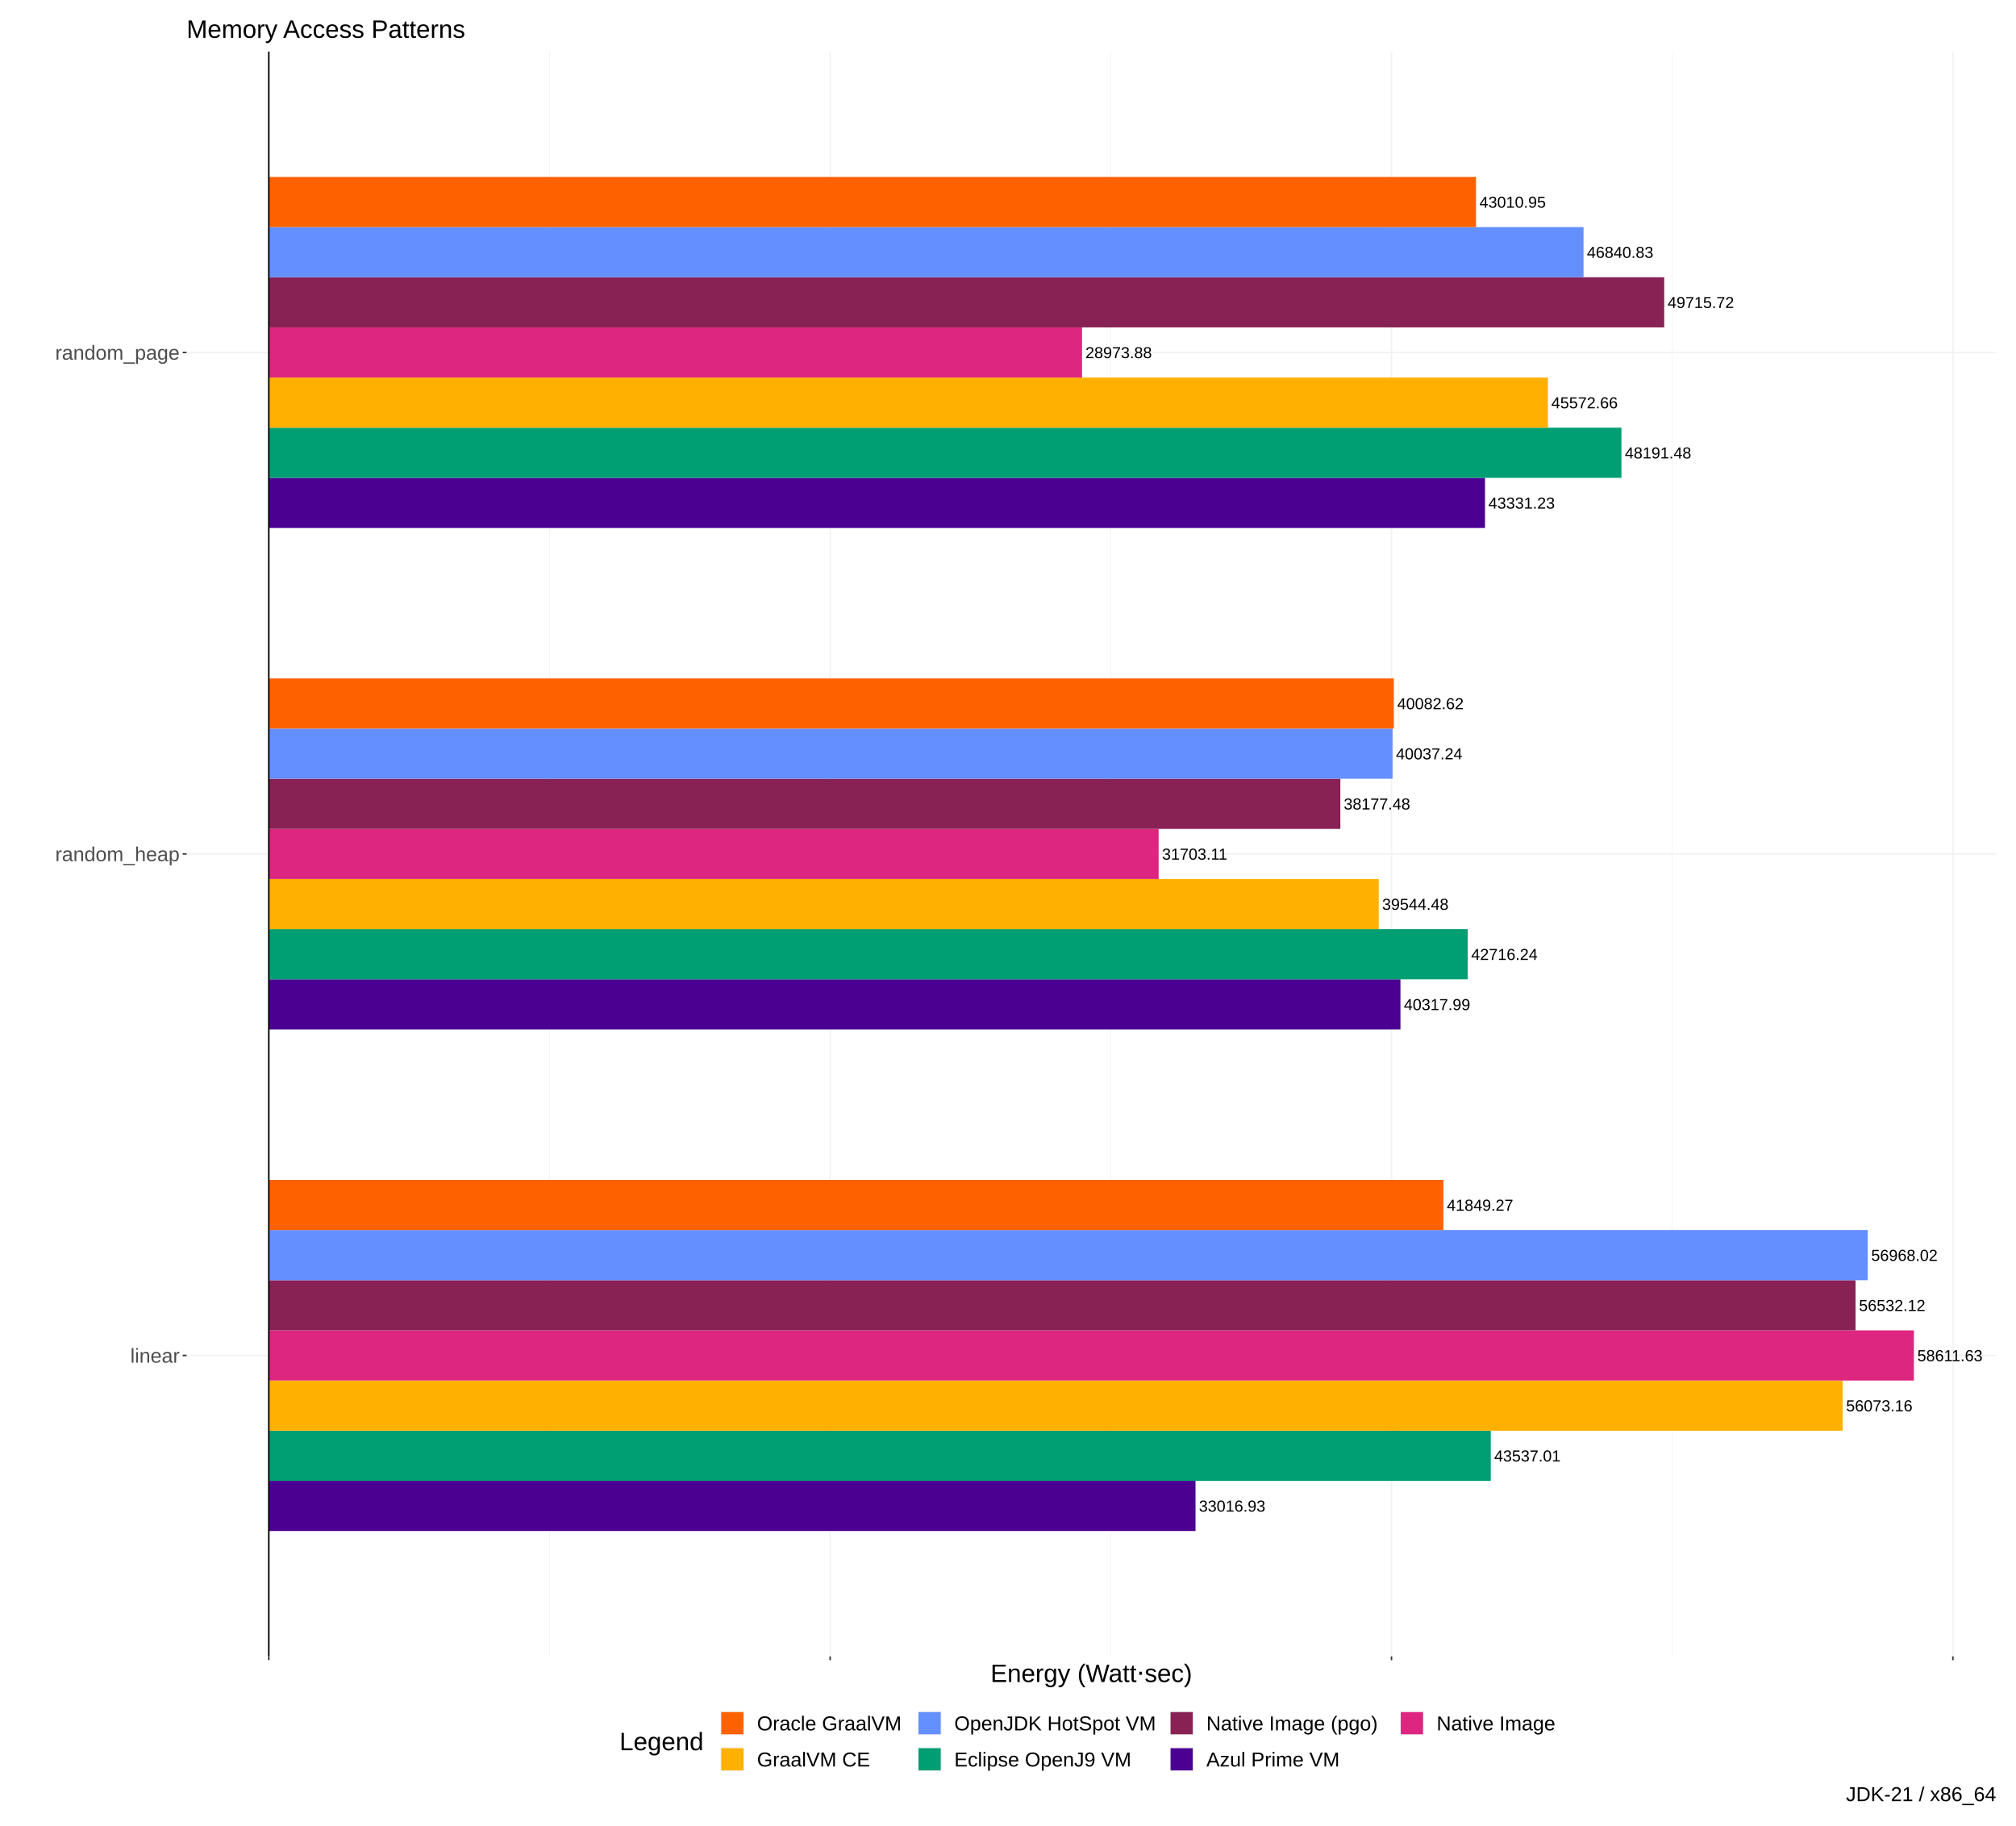
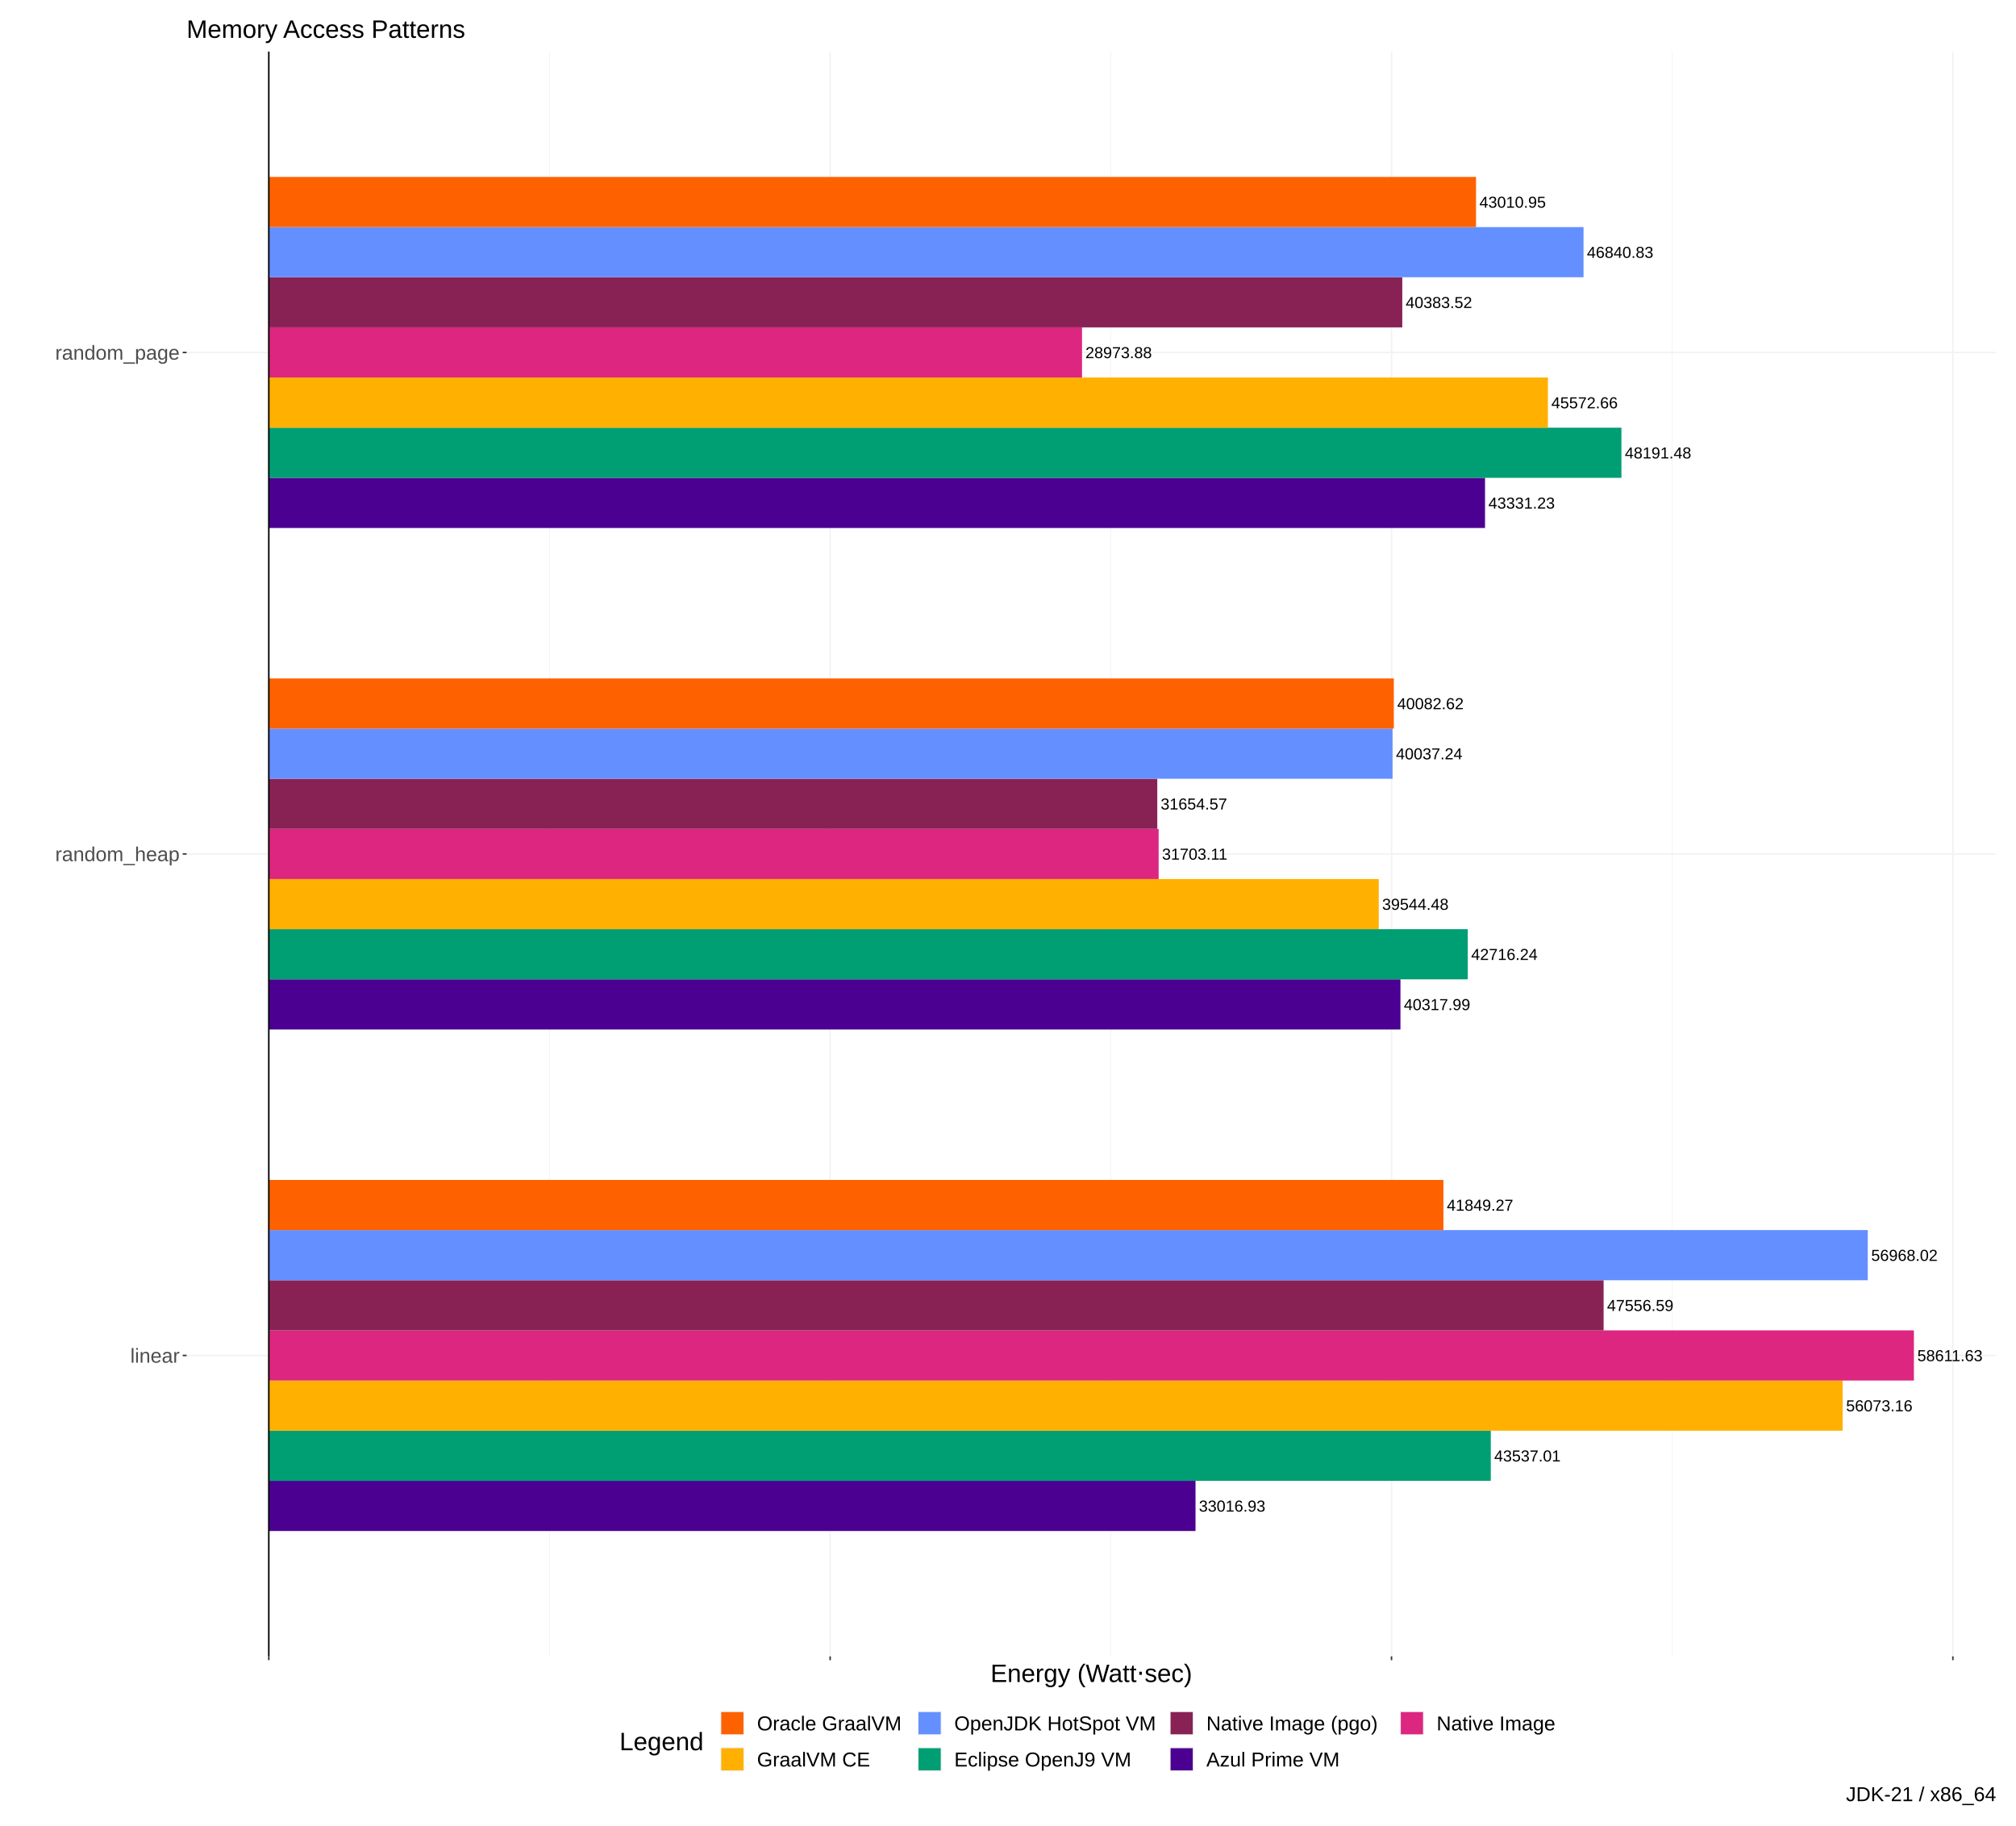
<svg xmlns="http://www.w3.org/2000/svg" class="svglite" width="1440.00pt" height="1303.94pt" viewBox="0 0 1440.00 1303.94">
  <defs>
    <style type="text/css">
    .svglite line, .svglite polyline, .svglite polygon, .svglite path, .svglite rect, .svglite circle {
      fill: none;
      stroke: #000000;
      stroke-linecap: round;
      stroke-linejoin: round;
      stroke-miterlimit: 10.00;
    }
    .svglite text {
      white-space: pre;
    }
  </style>
  </defs>
  <rect width="100%" height="100%" style="stroke: none; fill: #FFFFFF;" />
  <defs>
    <clipPath id="cpMC4wMHwxNDQwLjAwfDAuMDB8MTMwMy45NA==">
      <rect x="0.00" y="0.00" width="1440.00" height="1303.94" />
    </clipPath>
  </defs>
  <g clip-path="url(#cpMC4wMHwxNDQwLjAwfDAuMDB8MTMwMy45NA==)">
    <rect x="0.00" y="0.00" width="1440.00" height="1303.94" style="stroke-width: 1.07; stroke: #FFFFFF; fill: #FFFFFF;" />
    <rect x="133.24" y="36.82" width="1292.58" height="1146.09" style="stroke-width: 1.07; stroke: none;" />
    <polyline points="392.48,1182.91 392.48,36.82 " style="stroke-width: 0.53; stroke: #F2F2F2; stroke-linecap: butt;" />
    <polyline points="793.45,1182.91 793.45,36.82 " style="stroke-width: 0.53; stroke: #F2F2F2; stroke-linecap: butt;" />
    <polyline points="1194.42,1182.91 1194.42,36.82 " style="stroke-width: 0.53; stroke: #F2F2F2; stroke-linecap: butt;" />
    <polyline points="133.24,968.02 1425.83,968.02 " style="stroke-width: 1.07; stroke: #F2F2F2; stroke-linecap: butt;" />
    <polyline points="133.24,609.87 1425.83,609.87 " style="stroke-width: 1.07; stroke: #F2F2F2; stroke-linecap: butt;" />
    <polyline points="133.24,251.72 1425.83,251.72 " style="stroke-width: 1.07; stroke: #F2F2F2; stroke-linecap: butt;" />
    <polyline points="192.00,1182.91 192.00,36.82 " style="stroke-width: 1.07; stroke: #F2F2F2; stroke-linecap: butt;" />
    <polyline points="592.97,1182.91 592.97,36.82 " style="stroke-width: 1.07; stroke: #F2F2F2; stroke-linecap: butt;" />
    <polyline points="993.94,1182.91 993.94,36.82 " style="stroke-width: 1.07; stroke: #F2F2F2; stroke-linecap: butt;" />
    <polyline points="1394.91,1182.91 1394.91,36.82 " style="stroke-width: 1.07; stroke: #F2F2F2; stroke-linecap: butt;" />
    <rect x="192.00" y="341.25" width="868.73" height="35.82" style="stroke-width: 1.07; stroke: none; stroke-linecap: butt; stroke-linejoin: miter; fill: #4B0092;" />
    <rect x="192.00" y="699.41" width="808.32" height="35.82" style="stroke-width: 1.07; stroke: none; stroke-linecap: butt; stroke-linejoin: miter; fill: #4B0092;" />
    <rect x="192.00" y="1057.56" width="661.94" height="35.82" style="stroke-width: 1.07; stroke: none; stroke-linecap: butt; stroke-linejoin: miter; fill: #4B0092;" />
    <rect x="192.00" y="1021.74" width="872.85" height="35.82" style="stroke-width: 1.07; stroke: none; stroke-linecap: butt; stroke-linejoin: miter; fill: #009E73;" />
    <rect x="192.00" y="305.44" width="966.17" height="35.82" style="stroke-width: 1.07; stroke: none; stroke-linecap: butt; stroke-linejoin: miter; fill: #009E73;" />
    <rect x="192.00" y="663.59" width="856.40" height="35.82" style="stroke-width: 1.07; stroke: none; stroke-linecap: butt; stroke-linejoin: miter; fill: #009E73;" />
    <rect x="192.00" y="269.62" width="913.66" height="35.82" style="stroke-width: 1.07; stroke: none; stroke-linecap: butt; stroke-linejoin: miter; fill: #FFB000;" />
    <rect x="192.00" y="985.93" width="1124.18" height="35.82" style="stroke-width: 1.07; stroke: none; stroke-linecap: butt; stroke-linejoin: miter; fill: #FFB000;" />
    <rect x="192.00" y="627.78" width="792.81" height="35.82" style="stroke-width: 1.07; stroke: none; stroke-linecap: butt; stroke-linejoin: miter; fill: #FFB000;" />
    <rect x="192.00" y="950.11" width="1175.08" height="35.82" style="stroke-width: 1.07; stroke: none; stroke-linecap: butt; stroke-linejoin: miter; fill: #DC267F;" />
    <rect x="192.00" y="591.96" width="635.60" height="35.82" style="stroke-width: 1.07; stroke: none; stroke-linecap: butt; stroke-linejoin: miter; fill: #DC267F;" />
    <rect x="192.00" y="233.81" width="580.88" height="35.82" style="stroke-width: 1.07; stroke: none; stroke-linecap: butt; stroke-linejoin: miter; fill: #DC267F;" />
-     <rect x="192.00" y="197.99" width="996.73" height="35.82" style="stroke-width: 1.07; stroke: none; stroke-linecap: butt; stroke-linejoin: miter; fill: #882255;" />
-     <rect x="192.00" y="556.15" width="765.40" height="35.82" style="stroke-width: 1.07; stroke: none; stroke-linecap: butt; stroke-linejoin: miter; fill: #882255;" />
-     <rect x="192.00" y="914.30" width="1133.39" height="35.82" style="stroke-width: 1.07; stroke: none; stroke-linecap: butt; stroke-linejoin: miter; fill: #882255;" />
+     <rect x="192.00" y="197.99" width="809.63" height="35.82" style="stroke-width: 1.07; stroke: none; stroke-linecap: butt; stroke-linejoin: miter; fill: #882255;" />
+     <rect x="192.00" y="556.15" width="634.63" height="35.82" style="stroke-width: 1.07; stroke: none; stroke-linecap: butt; stroke-linejoin: miter; fill: #882255;" />
+     <rect x="192.00" y="914.30" width="953.44" height="35.82" style="stroke-width: 1.07; stroke: none; stroke-linecap: butt; stroke-linejoin: miter; fill: #882255;" />
    <rect x="192.00" y="520.33" width="802.69" height="35.82" style="stroke-width: 1.07; stroke: none; stroke-linecap: butt; stroke-linejoin: miter; fill: #648FFF;" />
    <rect x="192.00" y="878.48" width="1142.12" height="35.82" style="stroke-width: 1.07; stroke: none; stroke-linecap: butt; stroke-linejoin: miter; fill: #648FFF;" />
    <rect x="192.00" y="162.18" width="939.09" height="35.82" style="stroke-width: 1.07; stroke: none; stroke-linecap: butt; stroke-linejoin: miter; fill: #648FFF;" />
    <rect x="192.00" y="484.52" width="803.60" height="35.82" style="stroke-width: 1.07; stroke: none; stroke-linecap: butt; stroke-linejoin: miter; fill: #FE6100;" />
    <rect x="192.00" y="126.36" width="862.31" height="35.82" style="stroke-width: 1.07; stroke: none; stroke-linecap: butt; stroke-linejoin: miter; fill: #FE6100;" />
    <rect x="192.00" y="842.67" width="839.02" height="35.82" style="stroke-width: 1.07; stroke: none; stroke-linecap: butt; stroke-linejoin: miter; fill: #FE6100;" />
    <text x="1063.15" y="363.23" style="font-size: 11.38px; font-family: &quot;Liberation Sans&quot;;" textLength="48.61px" lengthAdjust="spacingAndGlyphs">43331.23</text>
    <text x="1002.74" y="721.38" style="font-size: 11.38px; font-family: &quot;Liberation Sans&quot;;" textLength="48.61px" lengthAdjust="spacingAndGlyphs">40317.99</text>
    <text x="856.37" y="1079.53" style="font-size: 11.38px; font-family: &quot;Liberation Sans&quot;;" textLength="48.61px" lengthAdjust="spacingAndGlyphs">33016.93</text>
    <text x="1067.28" y="1043.72" style="font-size: 11.38px; font-family: &quot;Liberation Sans&quot;;" textLength="48.61px" lengthAdjust="spacingAndGlyphs">43537.01</text>
    <text x="1160.59" y="327.41" style="font-size: 11.38px; font-family: &quot;Liberation Sans&quot;;" textLength="48.61px" lengthAdjust="spacingAndGlyphs">48191.48</text>
    <text x="1050.82" y="685.56" style="font-size: 11.38px; font-family: &quot;Liberation Sans&quot;;" textLength="48.61px" lengthAdjust="spacingAndGlyphs">42716.24</text>
    <text x="1108.09" y="291.60" style="font-size: 11.38px; font-family: &quot;Liberation Sans&quot;;" textLength="48.61px" lengthAdjust="spacingAndGlyphs">45572.66</text>
    <text x="1318.61" y="1007.90" style="font-size: 11.38px; font-family: &quot;Liberation Sans&quot;;" textLength="48.61px" lengthAdjust="spacingAndGlyphs">56073.16</text>
    <text x="987.24" y="649.75" style="font-size: 11.38px; font-family: &quot;Liberation Sans&quot;;" textLength="48.61px" lengthAdjust="spacingAndGlyphs">39544.48</text>
    <text x="1369.50" y="972.09" style="font-size: 11.38px; font-family: &quot;Liberation Sans&quot;;" textLength="48.61px" lengthAdjust="spacingAndGlyphs">58611.63</text>
    <text x="830.03" y="613.93" style="font-size: 11.38px; font-family: &quot;Liberation Sans&quot;;" textLength="48.61px" lengthAdjust="spacingAndGlyphs">31703.11</text>
    <text x="775.31" y="255.78" style="font-size: 11.38px; font-family: &quot;Liberation Sans&quot;;" textLength="48.61px" lengthAdjust="spacingAndGlyphs">28973.88</text>
-     <text x="1191.15" y="219.97" style="font-size: 11.38px; font-family: &quot;Liberation Sans&quot;;" textLength="48.61px" lengthAdjust="spacingAndGlyphs">49715.72</text>
-     <text x="959.83" y="578.12" style="font-size: 11.38px; font-family: &quot;Liberation Sans&quot;;" textLength="48.61px" lengthAdjust="spacingAndGlyphs">38177.48</text>
-     <text x="1327.81" y="936.27" style="font-size: 11.38px; font-family: &quot;Liberation Sans&quot;;" textLength="48.61px" lengthAdjust="spacingAndGlyphs">56532.12</text>
+     <text x="1004.06" y="219.97" style="font-size: 11.38px; font-family: &quot;Liberation Sans&quot;;" textLength="48.61px" lengthAdjust="spacingAndGlyphs">40383.52</text>
+     <text x="829.05" y="578.12" style="font-size: 11.38px; font-family: &quot;Liberation Sans&quot;;" textLength="48.61px" lengthAdjust="spacingAndGlyphs">31654.57</text>
+     <text x="1147.87" y="936.27" style="font-size: 11.38px; font-family: &quot;Liberation Sans&quot;;" textLength="48.61px" lengthAdjust="spacingAndGlyphs">47556.59</text>
    <text x="997.11" y="542.30" style="font-size: 11.38px; font-family: &quot;Liberation Sans&quot;;" textLength="48.61px" lengthAdjust="spacingAndGlyphs">40037.24</text>
    <text x="1336.55" y="900.46" style="font-size: 11.38px; font-family: &quot;Liberation Sans&quot;;" textLength="48.61px" lengthAdjust="spacingAndGlyphs">56968.02</text>
    <text x="1133.52" y="184.15" style="font-size: 11.38px; font-family: &quot;Liberation Sans&quot;;" textLength="48.61px" lengthAdjust="spacingAndGlyphs">46840.83</text>
    <text x="998.02" y="506.49" style="font-size: 11.38px; font-family: &quot;Liberation Sans&quot;;" textLength="48.61px" lengthAdjust="spacingAndGlyphs">40082.62</text>
    <text x="1056.73" y="148.33" style="font-size: 11.38px; font-family: &quot;Liberation Sans&quot;;" textLength="48.61px" lengthAdjust="spacingAndGlyphs">43010.95</text>
    <text x="1033.44" y="864.64" style="font-size: 11.38px; font-family: &quot;Liberation Sans&quot;;" textLength="48.61px" lengthAdjust="spacingAndGlyphs">41849.27</text>
    <line x1="192.00" y1="1182.91" x2="192.00" y2="36.82" style="stroke-width: 1.07; stroke-linecap: butt;" />
    <text x="128.31" y="973.16" text-anchor="end" style="font-size: 14.40px;fill: #4D4D4D; font-family: &quot;Liberation Sans&quot;;" textLength="38.45px" lengthAdjust="spacingAndGlyphs">linear</text>
    <text x="128.31" y="615.01" text-anchor="end" style="font-size: 14.40px;fill: #4D4D4D; font-family: &quot;Liberation Sans&quot;;" textLength="94.23px" lengthAdjust="spacingAndGlyphs">random_heap</text>
    <text x="128.31" y="256.86" text-anchor="end" style="font-size: 14.40px;fill: #4D4D4D; font-family: &quot;Liberation Sans&quot;;" textLength="94.18px" lengthAdjust="spacingAndGlyphs">random_page</text>
    <polyline points="130.50,968.02 133.24,968.02 " style="stroke-width: 1.07; stroke: #333333; stroke-linecap: butt;" />
    <polyline points="130.50,609.87 133.24,609.87 " style="stroke-width: 1.07; stroke: #333333; stroke-linecap: butt;" />
    <polyline points="130.50,251.72 133.24,251.72 " style="stroke-width: 1.07; stroke: #333333; stroke-linecap: butt;" />
    <polyline points="192.00,1185.65 192.00,1182.91 " style="stroke-width: 1.07; stroke: #333333; stroke-linecap: butt;" />
    <polyline points="592.97,1185.65 592.97,1182.91 " style="stroke-width: 1.07; stroke: #333333; stroke-linecap: butt;" />
    <polyline points="993.94,1185.65 993.94,1182.91 " style="stroke-width: 1.07; stroke: #333333; stroke-linecap: butt;" />
    <polyline points="1394.91,1185.65 1394.91,1182.91 " style="stroke-width: 1.07; stroke: #333333; stroke-linecap: butt;" />
    <text x="779.53" y="1201.24" text-anchor="middle" style="font-size: 18.00px; font-family: &quot;Liberation Sans&quot;;" textLength="152.52px" lengthAdjust="spacingAndGlyphs">Energy (Watt⋅sec)</text>
    <rect x="437.01" y="1216.52" width="685.04" height="54.02" style="stroke-width: 1.07; stroke: none; fill: #FFFFFF;" />
    <text x="442.49" y="1249.96" style="font-size: 18.00px; font-family: &quot;Liberation Sans&quot;;" textLength="63.01px" lengthAdjust="spacingAndGlyphs">Legend</text>
    <rect x="514.47" y="1222.00" width="17.28" height="17.28" style="stroke-width: 1.07; stroke: none; fill: #F2F2F2;" />
    <rect x="515.18" y="1222.71" width="15.86" height="15.86" style="stroke-width: 1.07; stroke: none; stroke-linecap: butt; stroke-linejoin: miter; fill: #FE6100;" />
    <rect x="655.37" y="1222.00" width="17.28" height="17.28" style="stroke-width: 1.07; stroke: none; fill: #F2F2F2;" />
    <rect x="656.08" y="1222.71" width="15.86" height="15.86" style="stroke-width: 1.07; stroke: none; stroke-linecap: butt; stroke-linejoin: miter; fill: #648FFF;" />
    <rect x="835.41" y="1222.00" width="17.28" height="17.28" style="stroke-width: 1.07; stroke: none; fill: #F2F2F2;" />
    <rect x="836.12" y="1222.71" width="15.86" height="15.86" style="stroke-width: 1.07; stroke: none; stroke-linecap: butt; stroke-linejoin: miter; fill: #882255;" />
    <rect x="999.87" y="1222.00" width="17.28" height="17.28" style="stroke-width: 1.07; stroke: none; fill: #F2F2F2;" />
    <rect x="1000.58" y="1222.71" width="15.86" height="15.86" style="stroke-width: 1.07; stroke: none; stroke-linecap: butt; stroke-linejoin: miter; fill: #DC267F;" />
    <rect x="514.47" y="1247.79" width="17.28" height="17.28" style="stroke-width: 1.07; stroke: none; fill: #F2F2F2;" />
    <rect x="515.18" y="1248.50" width="15.86" height="15.86" style="stroke-width: 1.07; stroke: none; stroke-linecap: butt; stroke-linejoin: miter; fill: #FFB000;" />
    <rect x="655.37" y="1247.79" width="17.28" height="17.28" style="stroke-width: 1.07; stroke: none; fill: #F2F2F2;" />
    <rect x="656.08" y="1248.50" width="15.86" height="15.86" style="stroke-width: 1.07; stroke: none; stroke-linecap: butt; stroke-linejoin: miter; fill: #009E73;" />
    <rect x="835.41" y="1247.79" width="17.28" height="17.28" style="stroke-width: 1.07; stroke: none; fill: #F2F2F2;" />
    <rect x="836.12" y="1248.50" width="15.86" height="15.86" style="stroke-width: 1.07; stroke: none; stroke-linecap: butt; stroke-linejoin: miter; fill: #4B0092;" />
    <text x="540.71" y="1235.78" style="font-size: 14.40px; font-family: &quot;Liberation Sans&quot;;" textLength="105.69px" lengthAdjust="spacingAndGlyphs">Oracle GraalVM</text>
    <text x="681.61" y="1235.78" style="font-size: 14.40px; font-family: &quot;Liberation Sans&quot;;" textLength="144.83px" lengthAdjust="spacingAndGlyphs">OpenJDK HotSpot VM</text>
    <text x="861.66" y="1235.78" style="font-size: 14.40px; font-family: &quot;Liberation Sans&quot;;" textLength="129.25px" lengthAdjust="spacingAndGlyphs">Native Image (pgo)</text>
    <text x="1026.12" y="1235.78" style="font-size: 14.40px; font-family: &quot;Liberation Sans&quot;;" textLength="90.46px" lengthAdjust="spacingAndGlyphs">Native Image</text>
    <text x="540.71" y="1261.57" style="font-size: 14.40px; font-family: &quot;Liberation Sans&quot;;" textLength="78.80px" lengthAdjust="spacingAndGlyphs">GraalVM CE</text>
    <text x="681.61" y="1261.57" style="font-size: 14.40px; font-family: &quot;Liberation Sans&quot;;" textLength="124.62px" lengthAdjust="spacingAndGlyphs">Eclipse OpenJ9 VM</text>
    <text x="861.66" y="1261.57" style="font-size: 14.40px; font-family: &quot;Liberation Sans&quot;;" textLength="97.67px" lengthAdjust="spacingAndGlyphs">Azul Prime VM</text>
    <text x="133.24" y="27.03" style="font-size: 18.00px; font-family: &quot;Liberation Sans&quot;;" textLength="207.71px" lengthAdjust="spacingAndGlyphs">Memory Access Patterns</text>
    <text x="1425.83" y="1286.31" text-anchor="end" style="font-size: 14.40px; font-family: &quot;Liberation Sans&quot;;" textLength="104.20px" lengthAdjust="spacingAndGlyphs">JDK-21 / x86_64</text>
  </g>
</svg>
